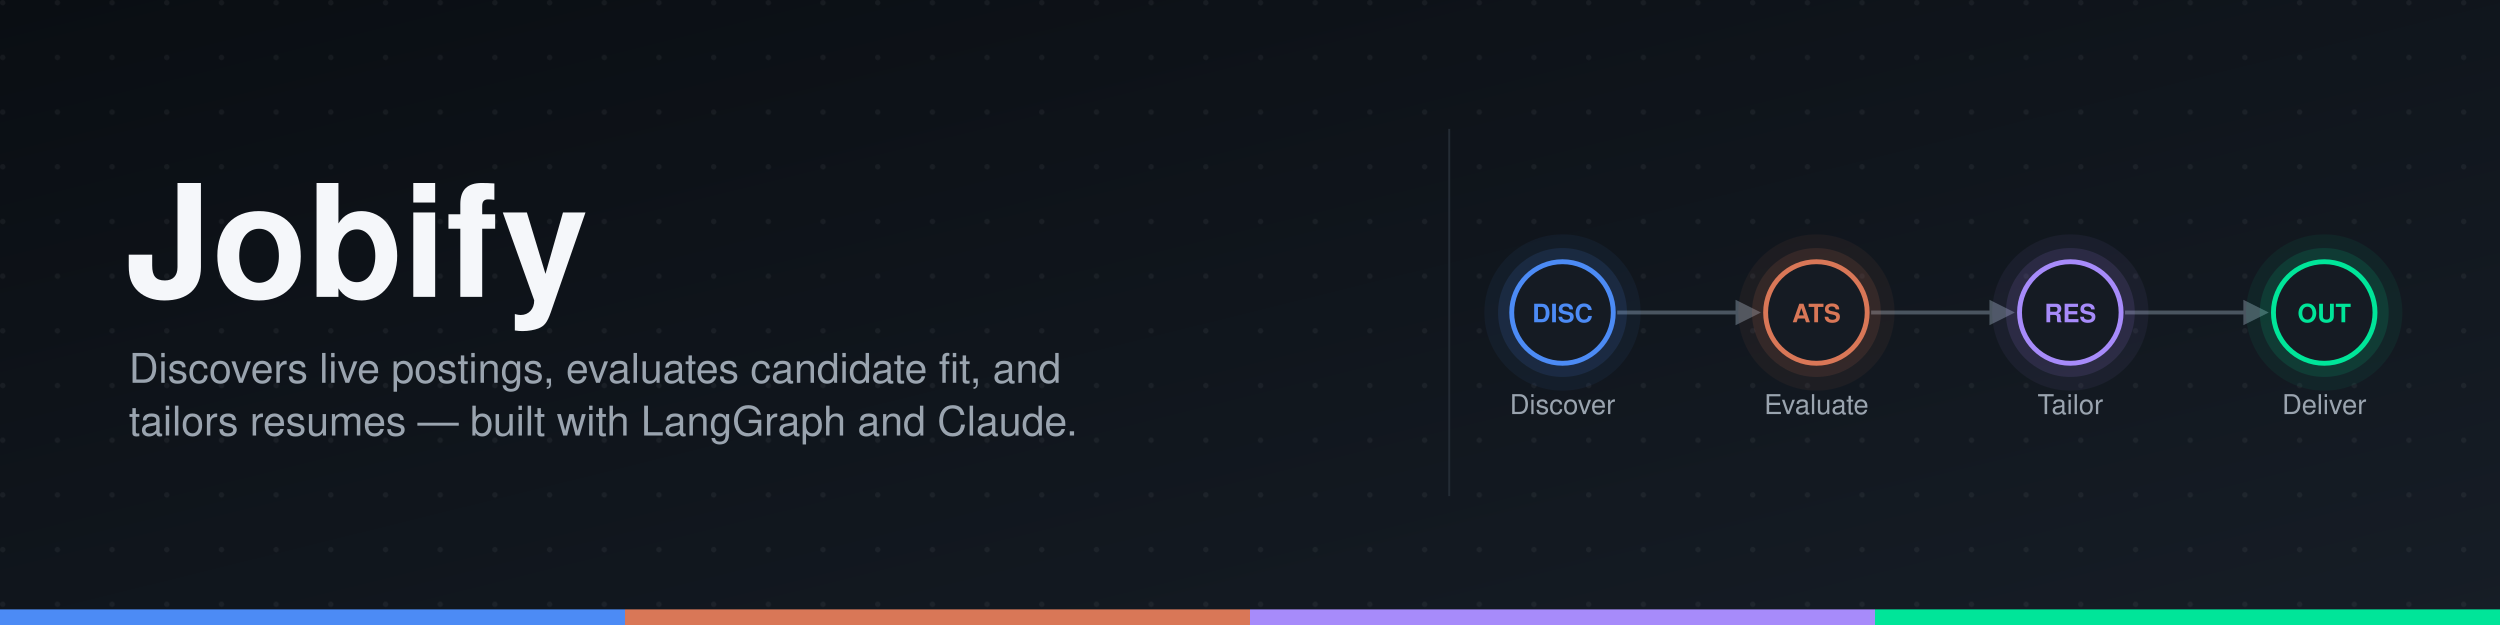
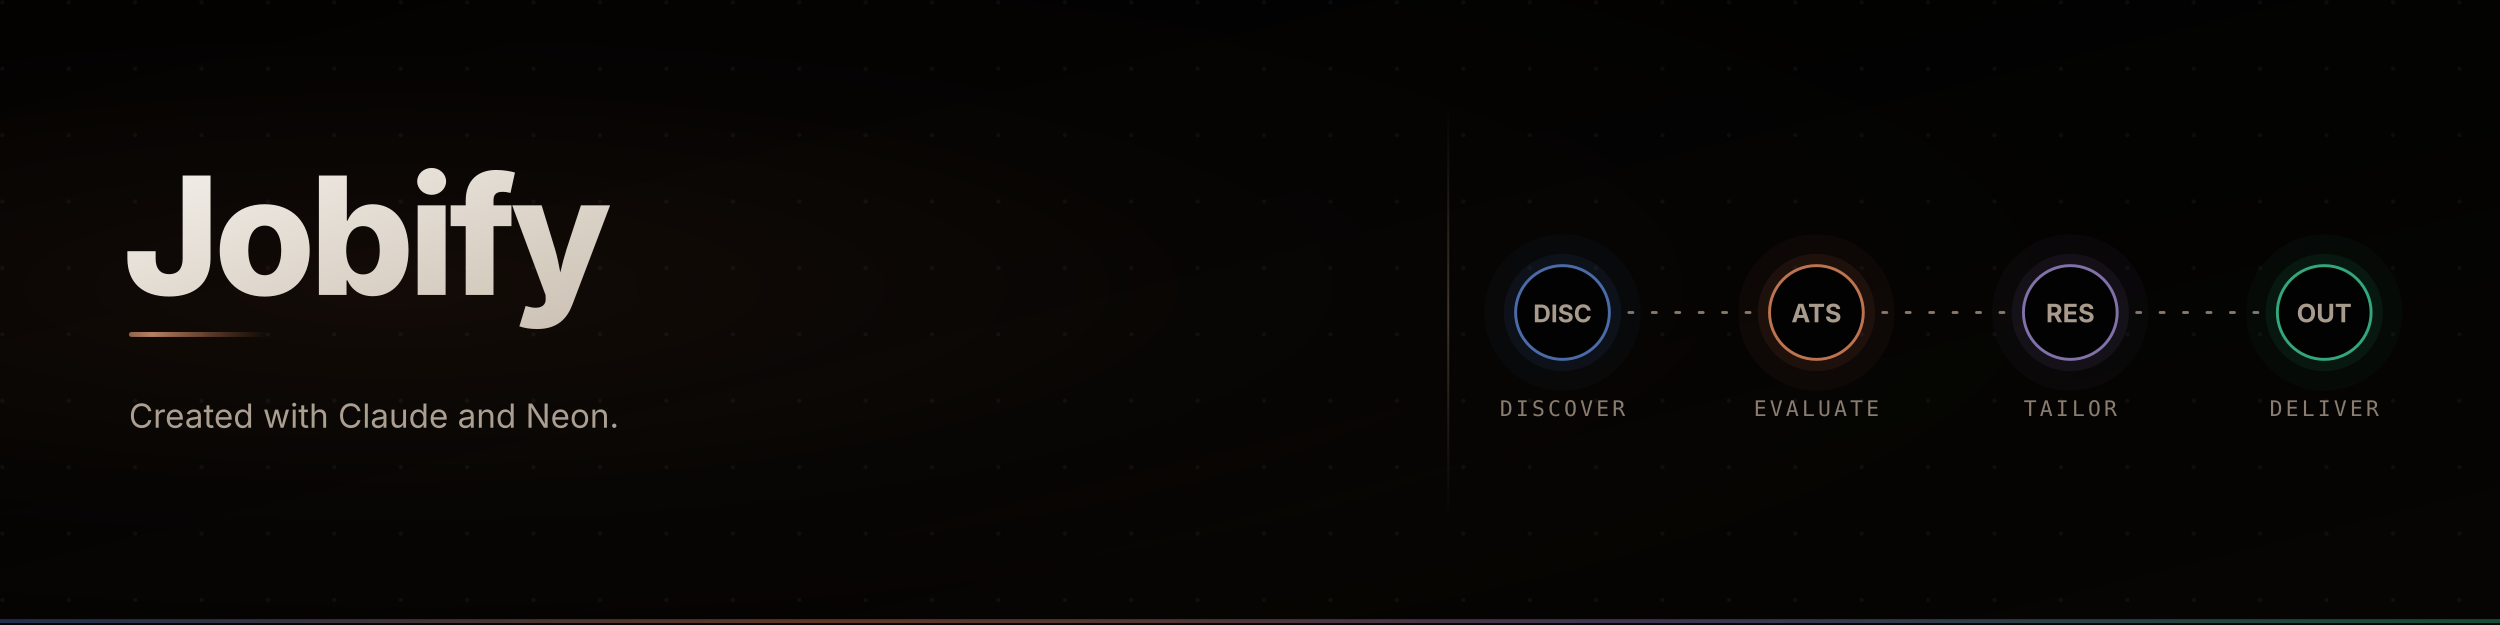
<svg xmlns="http://www.w3.org/2000/svg" viewBox="0 0 1280 320" width="1280" height="320" role="img" aria-label="Jobify — a multi-agent job application system built with LangGraph and Claude">
  <defs>
    <linearGradient id="bg" x1="0%" y1="0%" x2="100%" y2="100%">
-       <stop offset="0%" stop-color="#0a0e13" />
-       <stop offset="100%" stop-color="#161d26" />
+       <stop offset="0%" stop-color="#000000" />
+       <stop offset="55%" stop-color="#030302" />
+       <stop offset="100%" stop-color="#070503" />
    </linearGradient>
-     <pattern id="dots" width="28" height="28" patternUnits="userSpaceOnUse">
-       <circle cx="1.4" cy="1.4" r="1.4" fill="#ffffff" opacity="0.05" />
+     <radialGradient id="glow" cx="16%" cy="46%" r="72%">
+       <stop offset="0%" stop-color="#a85f3d" stop-opacity="0.10" />
+       <stop offset="45%" stop-color="#a85f3d" stop-opacity="0.03" />
+       <stop offset="100%" stop-color="#a85f3d" stop-opacity="0" />
+     </radialGradient>
+     <pattern id="grain" width="34" height="34" patternUnits="userSpaceOnUse">
+       <circle cx="1.2" cy="1.2" r="1.1" fill="#ffffff" opacity="0.04" />
    </pattern>
-     <marker id="arrow" viewBox="0 0 10 10" refX="8" refY="5" markerWidth="6.5" markerHeight="6.5" orient="auto-start-reverse">
-       <path d="M0,0 L10,5 L0,10 z" fill="#4a5560" />
-     </marker>
+     <linearGradient id="wordmark" x1="0%" y1="0%" x2="100%" y2="100%">
+       <stop offset="0%" stop-color="#f3efe9" />
+       <stop offset="100%" stop-color="#cbc0b2" />
+     </linearGradient>
+     <linearGradient id="underline" x1="-40%" y1="0%" x2="60%" y2="0%">
+       <stop offset="0%" stop-color="#a85f3d" stop-opacity="0" />
+       <stop offset="50%" stop-color="#c98f6c" stop-opacity="0.9" />
+       <stop offset="100%" stop-color="#a85f3d" stop-opacity="0" />
+       <animate attributeName="x1" values="-40%;140%" dur="3.4s" repeatCount="indefinite" />
+       <animate attributeName="x2" values="60%;240%" dur="3.4s" repeatCount="indefinite" />
+     </linearGradient>
+     <linearGradient id="divider" x1="0%" y1="0%" x2="0%" y2="100%">
+       <stop offset="0%" stop-color="#332c25" stop-opacity="0" />
+       <stop offset="50%" stop-color="#403830" stop-opacity="1" />
+       <stop offset="100%" stop-color="#332c25" stop-opacity="0" />
+     </linearGradient>
+     <linearGradient id="seg1" x1="0%" y1="0%" x2="100%" y2="0%">
+       <stop offset="0%" stop-color="#4a6ba8" stop-opacity="0.55" />
+       <stop offset="100%" stop-color="#bd7350" stop-opacity="0.55" />
+     </linearGradient>
+     <linearGradient id="seg2" x1="0%" y1="0%" x2="100%" y2="0%">
+       <stop offset="0%" stop-color="#bd7350" stop-opacity="0.55" />
+       <stop offset="100%" stop-color="#8071a8" stop-opacity="0.55" />
+     </linearGradient>
+     <linearGradient id="seg3" x1="0%" y1="0%" x2="100%" y2="0%">
+       <stop offset="0%" stop-color="#8071a8" stop-opacity="0.55" />
+       <stop offset="100%" stop-color="#33a67c" stop-opacity="0.55" />
+     </linearGradient>
+     <linearGradient id="footerThread" x1="0%" y1="0%" x2="100%" y2="0%">
+       <stop offset="0%" stop-color="#35548f" />
+       <stop offset="33%" stop-color="#a85f3d" />
+       <stop offset="66%" stop-color="#6b5b95" />
+       <stop offset="100%" stop-color="#1f8a63" />
+     </linearGradient>
  </defs>
-   <rect x="0" y="0" width="1280" height="320" fill="url(#bg)" />
-   <rect x="0" y="0" width="1280" height="320" fill="url(#dots)" />
-   <text x="64" y="152" font-family="'Segoe UI', Helvetica, Arial, sans-serif" font-size="80" font-weight="800" fill="#f5f7fa">Jobify</text>
-   <text x="66" y="196" font-family="'Segoe UI', Helvetica, Arial, sans-serif" font-size="21" fill="#9aa4af">Discovers live postings, evaluates candidate fit, and</text>
-   <text x="66" y="223" font-family="'Segoe UI', Helvetica, Arial, sans-serif" font-size="21" fill="#9aa4af">tailors resumes — built with LangGraph and Claude.</text>
-   <line x1="742" y1="66" x2="742" y2="254" stroke="#242c35" stroke-width="1" />
-   <g stroke="#4a5560" stroke-width="2">
-     <line x1="828" y1="160" x2="899" y2="160" marker-end="url(#arrow)" />
-     <line x1="958" y1="160" x2="1029" y2="160" marker-end="url(#arrow)" />
-     <line x1="1088" y1="160" x2="1159" y2="160" marker-end="url(#arrow)" />
+   <rect width="1280" height="320" fill="url(#bg)" />
+   <rect width="1280" height="320" fill="url(#glow)" />
+   <rect width="1280" height="320" fill="url(#grain)" />
+   <text x="63" y="151" font-family="'Inter','SF Pro Display','Segoe UI',system-ui,Helvetica,Arial,sans-serif" font-size="84" font-weight="800" letter-spacing="-3" fill="url(#wordmark)">Jobify</text>
+   <rect x="66" y="170" width="118" height="2.5" rx="1.25" fill="url(#underline)" />
+   <text x="66" y="219" font-family="'Inter','Segoe UI',Helvetica,Arial,sans-serif" font-size="17" font-weight="400" fill="#ab9f92">Created with Claude and Neon.</text>
+   <rect x="741" y="54" width="1" height="212" fill="url(#divider)" />
+   <g stroke-width="1.5" fill="none">
+     <line x1="834" y1="160" x2="896" y2="160" stroke="url(#seg1)" />
+     <line x1="834" y1="160" x2="896" y2="160" stroke="#c2ab97" stroke-dasharray="2 10" stroke-linecap="round" stroke-opacity="0.7">
+       <animate attributeName="stroke-dashoffset" values="12;0" dur="1s" repeatCount="indefinite" />
+     </line>
+     <line x1="964" y1="160" x2="1026" y2="160" stroke="url(#seg2)" />
+     <line x1="964" y1="160" x2="1026" y2="160" stroke="#c2ab97" stroke-dasharray="2 10" stroke-linecap="round" stroke-opacity="0.7">
+       <animate attributeName="stroke-dashoffset" values="12;0" dur="1s" begin="0.33s" repeatCount="indefinite" />
+     </line>
+     <line x1="1094" y1="160" x2="1156" y2="160" stroke="url(#seg3)" />
+     <line x1="1094" y1="160" x2="1156" y2="160" stroke="#c2ab97" stroke-dasharray="2 10" stroke-linecap="round" stroke-opacity="0.7">
+       <animate attributeName="stroke-dashoffset" values="12;0" dur="1s" begin="0.66s" repeatCount="indefinite" />
+     </line>
  </g>
-   <g font-family="'Segoe UI', Helvetica, Arial, sans-serif" text-anchor="middle">
-     <circle cx="800" cy="160" r="40" fill="#4c8bf5" opacity="0.06" />
-     <circle cx="800" cy="160" r="33" fill="#4c8bf5" opacity="0.12" />
-     <circle cx="800" cy="160" r="26" fill="#151b23" stroke="#4c8bf5" stroke-width="2.5" />
-     <text x="800" y="165" font-weight="700" fill="#4c8bf5" font-size="13">DISC</text>
-     <text x="800" y="212" font-size="14" fill="#9aa4af">Discover</text>
-     <circle cx="930" cy="160" r="40" fill="#d97757" opacity="0.06" />
-     <circle cx="930" cy="160" r="33" fill="#d97757" opacity="0.12" />
-     <circle cx="930" cy="160" r="26" fill="#151b23" stroke="#d97757" stroke-width="2.5" />
-     <text x="930" y="165" font-weight="700" fill="#d97757" font-size="13">ATS</text>
-     <text x="930" y="212" font-size="14" fill="#9aa4af">Evaluate</text>
-     <circle cx="1060" cy="160" r="40" fill="#a78bfa" opacity="0.06" />
-     <circle cx="1060" cy="160" r="33" fill="#a78bfa" opacity="0.12" />
-     <circle cx="1060" cy="160" r="26" fill="#151b23" stroke="#a78bfa" stroke-width="2.5" />
-     <text x="1060" y="165" font-weight="700" fill="#a78bfa" font-size="13">RES</text>
-     <text x="1060" y="212" font-size="14" fill="#9aa4af">Tailor</text>
-     <circle cx="1190" cy="160" r="40" fill="#00e599" opacity="0.06" />
-     <circle cx="1190" cy="160" r="33" fill="#00e599" opacity="0.12" />
-     <circle cx="1190" cy="160" r="26" fill="#151b23" stroke="#00e599" stroke-width="2.5" />
-     <text x="1190" y="165" font-weight="700" fill="#00e599" font-size="13">OUT</text>
-     <text x="1190" y="212" font-size="14" fill="#9aa4af">Deliver</text>
+   <g font-family="'Inter','Segoe UI',Helvetica,Arial,sans-serif" text-anchor="middle">
+     <g>
+       <circle cx="800" cy="160" r="40" fill="#35548f" opacity="0.05" />
+       <circle cx="800" cy="160" r="30" fill="#35548f" opacity="0.11">
+         <animate attributeName="opacity" values="0.06;0.15;0.06" dur="4s" begin="0s" repeatCount="indefinite" />
+       </circle>
+       <circle cx="800" cy="160" r="24" fill="#020202" stroke="#4a6ba8" stroke-width="1.5" />
+       <text x="800" y="165" font-weight="700" fill="#a89b8c" font-size="12.5">DISC</text>
+     </g>
+     <g>
+       <circle cx="930" cy="160" r="40" fill="#a85f3d" opacity="0.05" />
+       <circle cx="930" cy="160" r="30" fill="#a85f3d" opacity="0.11">
+         <animate attributeName="opacity" values="0.06;0.15;0.06" dur="4s" begin="0.5s" repeatCount="indefinite" />
+       </circle>
+       <circle cx="930" cy="160" r="24" fill="#020202" stroke="#bd7350" stroke-width="1.5" />
+       <text x="930" y="165" font-weight="700" fill="#a89b8c" font-size="13">ATS</text>
+     </g>
+     <g>
+       <circle cx="1060" cy="160" r="40" fill="#6b5b95" opacity="0.05" />
+       <circle cx="1060" cy="160" r="30" fill="#6b5b95" opacity="0.11">
+         <animate attributeName="opacity" values="0.06;0.15;0.06" dur="4s" begin="1s" repeatCount="indefinite" />
+       </circle>
+       <circle cx="1060" cy="160" r="24" fill="#020202" stroke="#8071a8" stroke-width="1.5" />
+       <text x="1060" y="165" font-weight="700" fill="#a89b8c" font-size="13">RES</text>
+     </g>
+     <g>
+       <circle cx="1190" cy="160" r="40" fill="#1f8a63" opacity="0.05" />
+       <circle cx="1190" cy="160" r="30" fill="#1f8a63" opacity="0.11">
+         <animate attributeName="opacity" values="0.06;0.15;0.06" dur="4s" begin="1.5s" repeatCount="indefinite" />
+       </circle>
+       <circle cx="1190" cy="160" r="24" fill="#020202" stroke="#33a67c" stroke-width="1.5" />
+       <text x="1190" y="165" font-weight="700" fill="#a89b8c" font-size="13">OUT</text>
+     </g>
+     <text x="800" y="213" font-family="'SF Mono','JetBrains Mono',Consolas,monospace" font-size="11" letter-spacing="1.6" fill="#8a7d70">DISCOVER</text>
+     <text x="930" y="213" font-family="'SF Mono','JetBrains Mono',Consolas,monospace" font-size="11" letter-spacing="1.6" fill="#8a7d70">EVALUATE</text>
+     <text x="1060" y="213" font-family="'SF Mono','JetBrains Mono',Consolas,monospace" font-size="11" letter-spacing="1.6" fill="#8a7d70">TAILOR</text>
+     <text x="1190" y="213" font-family="'SF Mono','JetBrains Mono',Consolas,monospace" font-size="11" letter-spacing="1.6" fill="#8a7d70">DELIVER</text>
  </g>
-   <rect x="0" y="312" width="320" height="8" fill="#4c8bf5" />
-   <rect x="320" y="312" width="320" height="8" fill="#d97757" />
-   <rect x="640" y="312" width="320" height="8" fill="#a78bfa" />
-   <rect x="960" y="312" width="320" height="8" fill="#00e599" />
+   <rect x="0" y="317" width="1280" height="2" fill="url(#footerThread)" opacity="0.55" />
</svg>
